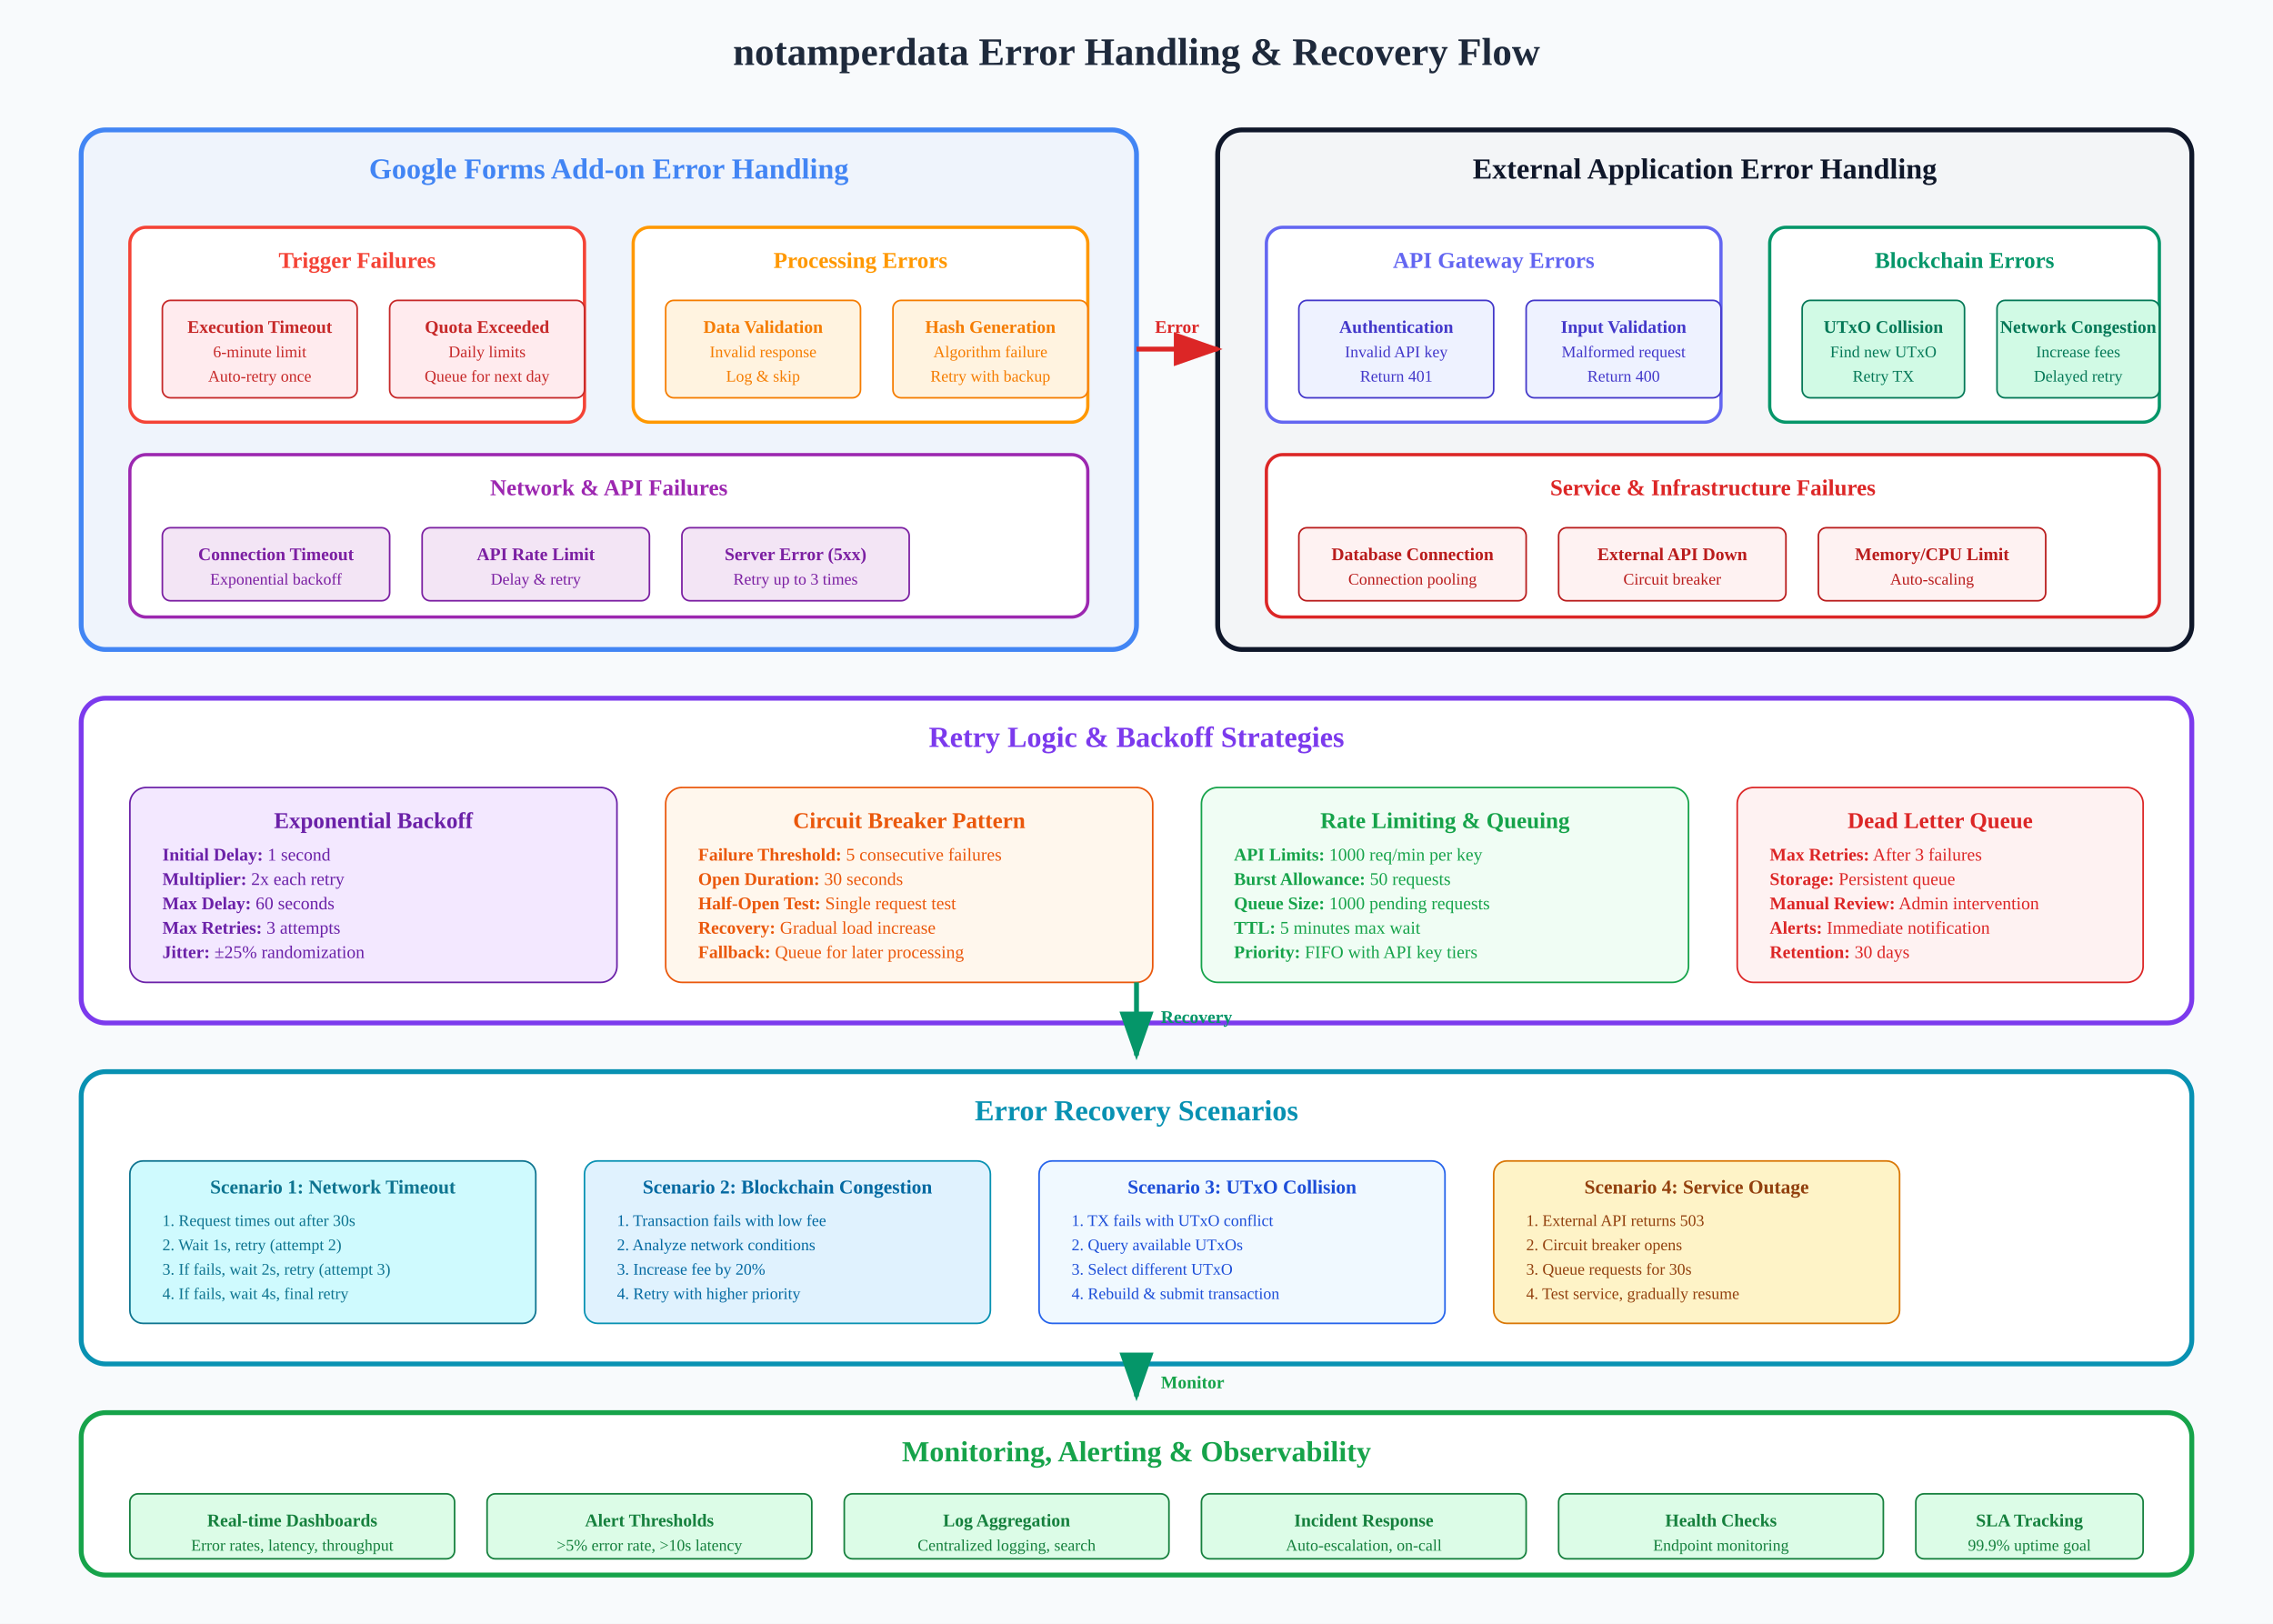
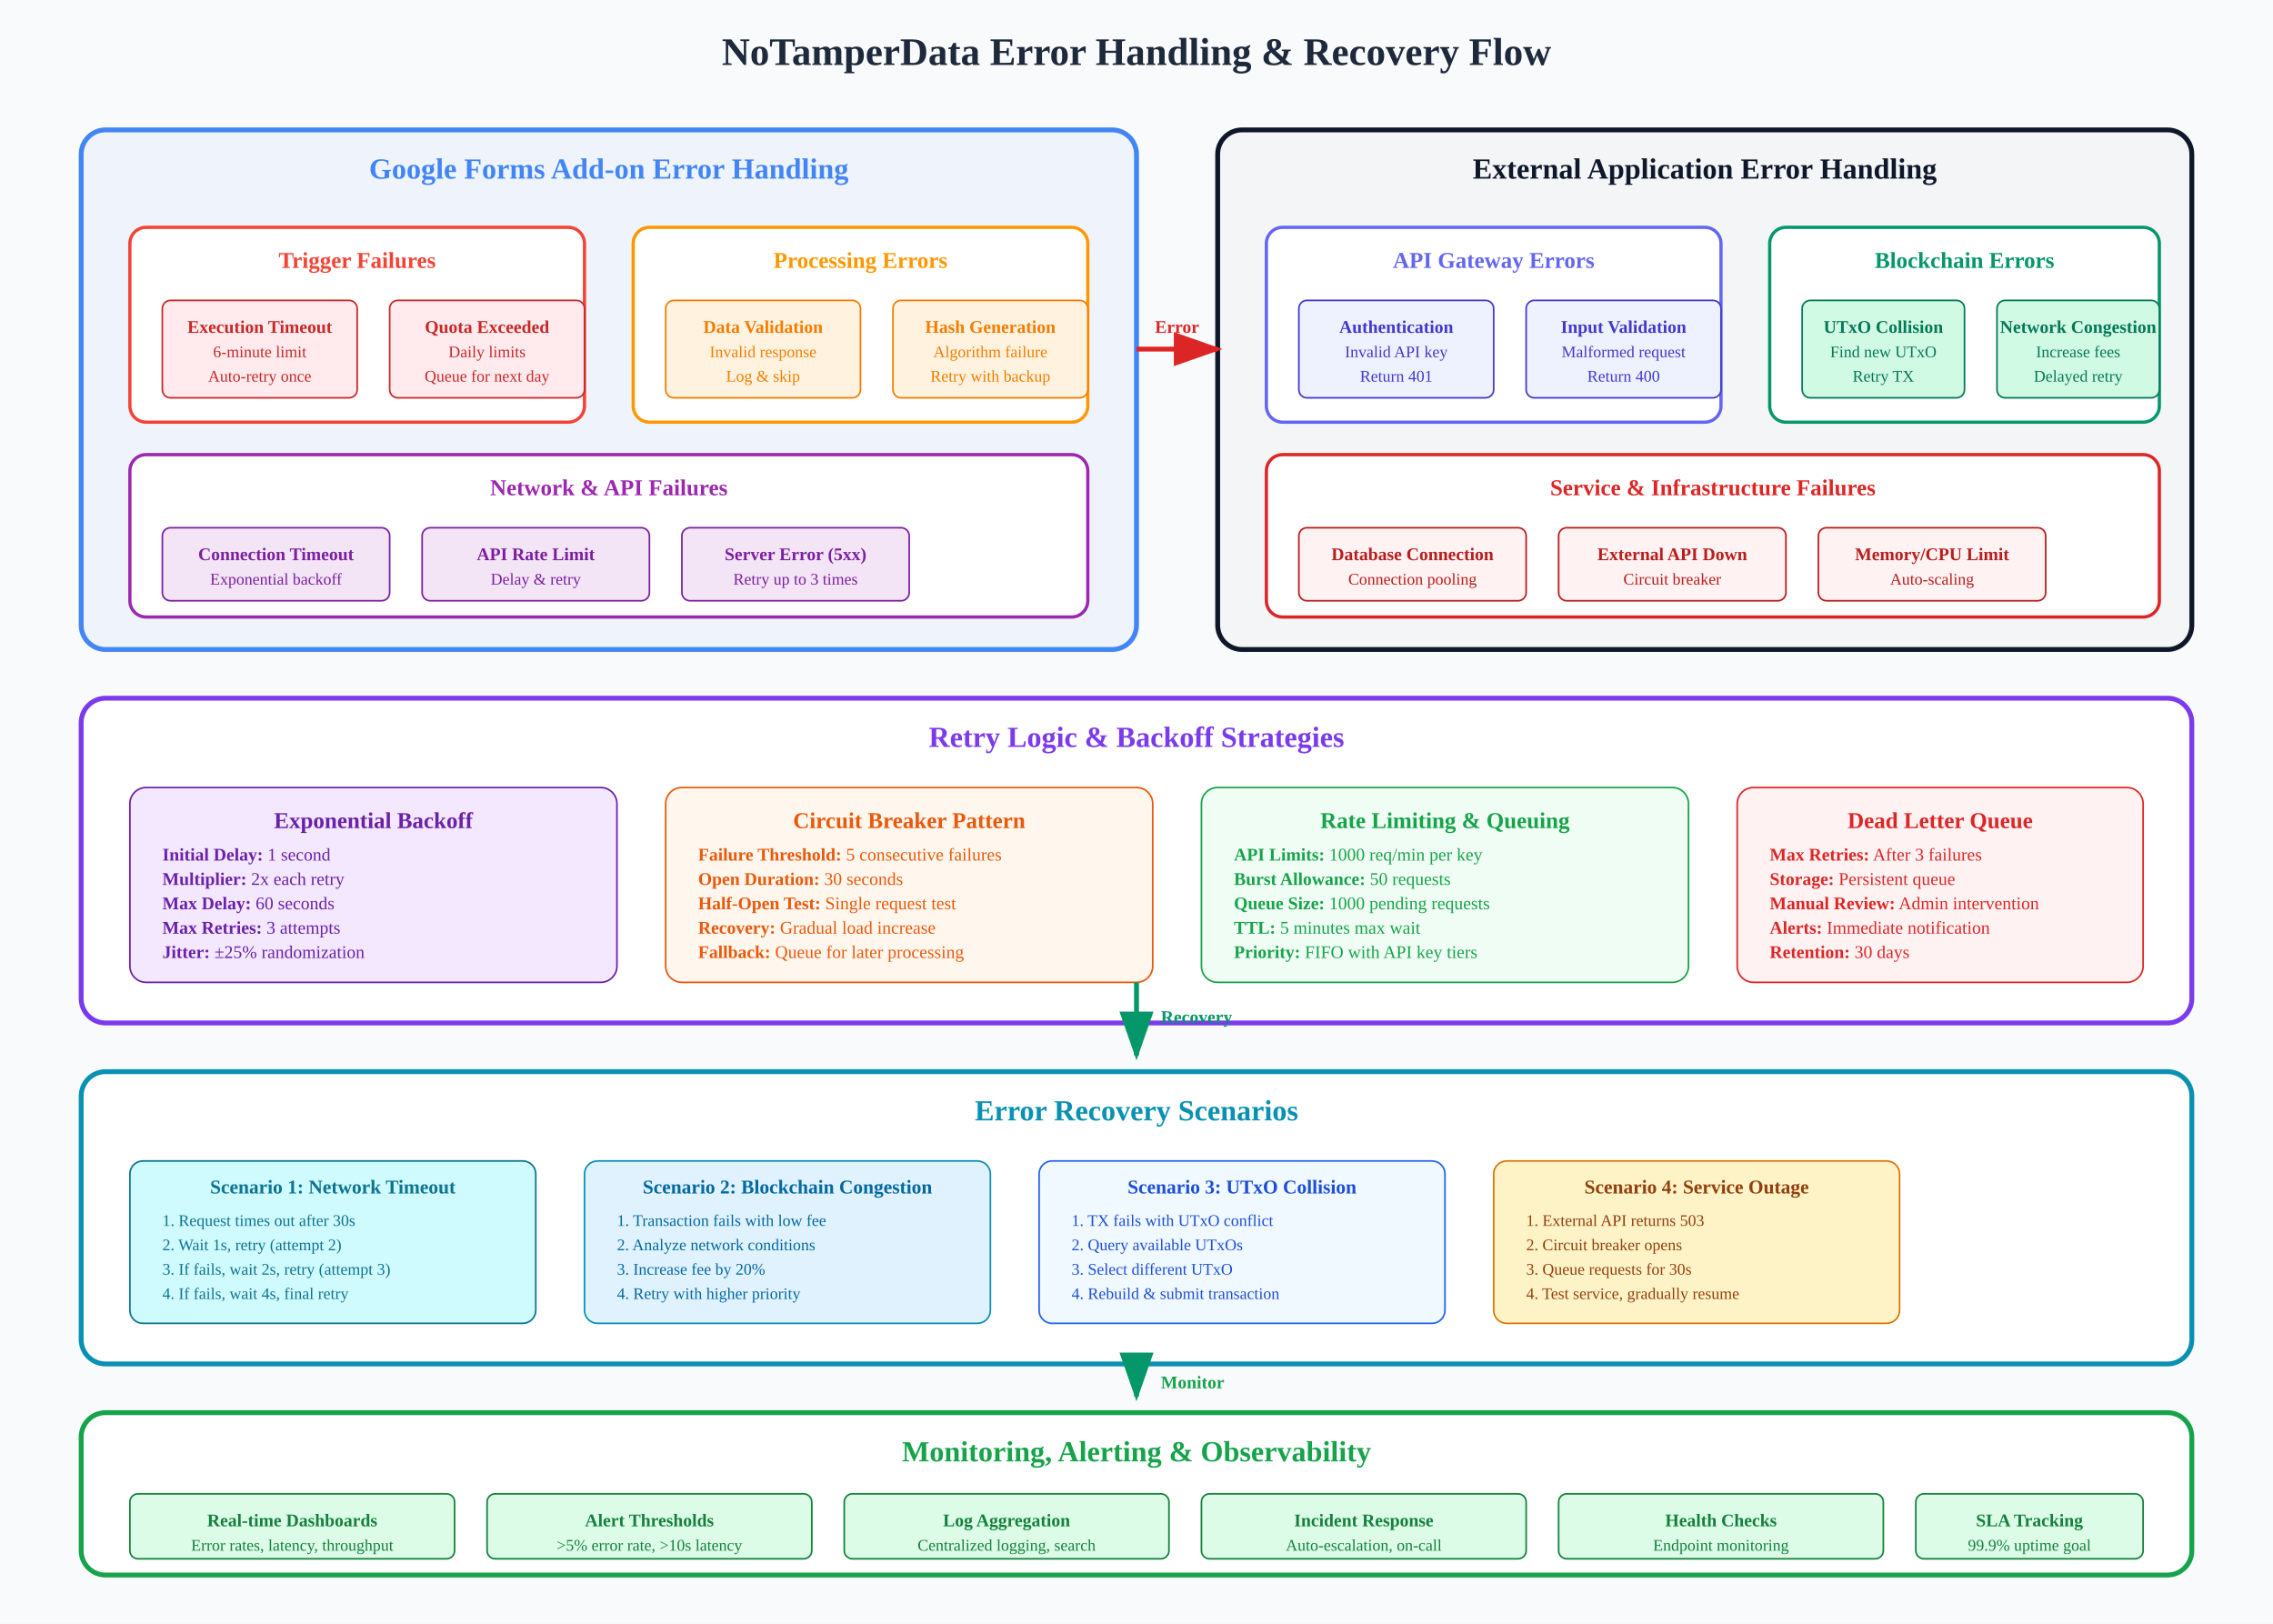
<svg xmlns="http://www.w3.org/2000/svg" viewBox="0 0 1400 1000">
  <rect width="1400" height="1000" fill="#f8fafc" />
-   <text x="700" y="40" text-anchor="middle" fill="#1e293b" font-size="24" font-weight="bold">notamperdata Error Handling &amp; Recovery Flow</text>
+   <text x="700" y="40" text-anchor="middle" fill="#1e293b" font-size="24" font-weight="bold">NoTamperData Error Handling &amp; Recovery Flow</text>
  <rect x="50" y="80" width="650" height="320" rx="15" fill="#4285f4" fill-opacity="0.05" stroke="#4285f4" stroke-width="3" />
  <text x="375" y="110" text-anchor="middle" fill="#4285f4" font-size="18" font-weight="bold">Google Forms Add-on Error Handling</text>
  <rect x="80" y="140" width="280" height="120" rx="10" fill="#ffffff" stroke="#f44336" stroke-width="2" />
  <text x="220" y="165" text-anchor="middle" fill="#f44336" font-size="14" font-weight="bold">Trigger Failures</text>
  <rect x="100" y="185" width="120" height="60" rx="5" fill="#ffebee" stroke="#c62828" stroke-width="1" />
  <text x="160" y="205" text-anchor="middle" fill="#c62828" font-size="11" font-weight="bold">Execution Timeout</text>
  <text x="160" y="220" text-anchor="middle" fill="#c62828" font-size="10">6-minute limit</text>
  <text x="160" y="235" text-anchor="middle" fill="#c62828" font-size="10">Auto-retry once</text>
  <rect x="240" y="185" width="120" height="60" rx="5" fill="#ffebee" stroke="#c62828" stroke-width="1" />
  <text x="300" y="205" text-anchor="middle" fill="#c62828" font-size="11" font-weight="bold">Quota Exceeded</text>
  <text x="300" y="220" text-anchor="middle" fill="#c62828" font-size="10">Daily limits</text>
  <text x="300" y="235" text-anchor="middle" fill="#c62828" font-size="10">Queue for next day</text>
  <rect x="390" y="140" width="280" height="120" rx="10" fill="#ffffff" stroke="#ff9800" stroke-width="2" />
  <text x="530" y="165" text-anchor="middle" fill="#ff9800" font-size="14" font-weight="bold">Processing Errors</text>
  <rect x="410" y="185" width="120" height="60" rx="5" fill="#fff3e0" stroke="#f57c00" stroke-width="1" />
  <text x="470" y="205" text-anchor="middle" fill="#f57c00" font-size="11" font-weight="bold">Data Validation</text>
  <text x="470" y="220" text-anchor="middle" fill="#f57c00" font-size="10">Invalid response</text>
  <text x="470" y="235" text-anchor="middle" fill="#f57c00" font-size="10">Log &amp; skip</text>
  <rect x="550" y="185" width="120" height="60" rx="5" fill="#fff3e0" stroke="#f57c00" stroke-width="1" />
  <text x="610" y="205" text-anchor="middle" fill="#f57c00" font-size="11" font-weight="bold">Hash Generation</text>
  <text x="610" y="220" text-anchor="middle" fill="#f57c00" font-size="10">Algorithm failure</text>
  <text x="610" y="235" text-anchor="middle" fill="#f57c00" font-size="10">Retry with backup</text>
  <rect x="80" y="280" width="590" height="100" rx="10" fill="#ffffff" stroke="#9c27b0" stroke-width="2" />
  <text x="375" y="305" text-anchor="middle" fill="#9c27b0" font-size="14" font-weight="bold">Network &amp; API Failures</text>
  <rect x="100" y="325" width="140" height="45" rx="5" fill="#f3e5f5" stroke="#7b1fa2" stroke-width="1" />
  <text x="170" y="345" text-anchor="middle" fill="#7b1fa2" font-size="11" font-weight="bold">Connection Timeout</text>
  <text x="170" y="360" text-anchor="middle" fill="#7b1fa2" font-size="10">Exponential backoff</text>
  <rect x="260" y="325" width="140" height="45" rx="5" fill="#f3e5f5" stroke="#7b1fa2" stroke-width="1" />
  <text x="330" y="345" text-anchor="middle" fill="#7b1fa2" font-size="11" font-weight="bold">API Rate Limit</text>
  <text x="330" y="360" text-anchor="middle" fill="#7b1fa2" font-size="10">Delay &amp; retry</text>
  <rect x="420" y="325" width="140" height="45" rx="5" fill="#f3e5f5" stroke="#7b1fa2" stroke-width="1" />
  <text x="490" y="345" text-anchor="middle" fill="#7b1fa2" font-size="11" font-weight="bold">Server Error (5xx)</text>
  <text x="490" y="360" text-anchor="middle" fill="#7b1fa2" font-size="10">Retry up to 3 times</text>
  <rect x="750" y="80" width="600" height="320" rx="15" fill="#0f172a" fill-opacity="0.02" stroke="#0f172a" stroke-width="3" />
  <text x="1050" y="110" text-anchor="middle" fill="#0f172a" font-size="18" font-weight="bold">External Application Error Handling</text>
  <rect x="780" y="140" width="280" height="120" rx="10" fill="#ffffff" stroke="#6366f1" stroke-width="2" />
  <text x="920" y="165" text-anchor="middle" fill="#6366f1" font-size="14" font-weight="bold">API Gateway Errors</text>
  <rect x="800" y="185" width="120" height="60" rx="5" fill="#eef2ff" stroke="#4338ca" stroke-width="1" />
  <text x="860" y="205" text-anchor="middle" fill="#4338ca" font-size="11" font-weight="bold">Authentication</text>
  <text x="860" y="220" text-anchor="middle" fill="#4338ca" font-size="10">Invalid API key</text>
  <text x="860" y="235" text-anchor="middle" fill="#4338ca" font-size="10">Return 401</text>
  <rect x="940" y="185" width="120" height="60" rx="5" fill="#eef2ff" stroke="#4338ca" stroke-width="1" />
  <text x="1000" y="205" text-anchor="middle" fill="#4338ca" font-size="11" font-weight="bold">Input Validation</text>
  <text x="1000" y="220" text-anchor="middle" fill="#4338ca" font-size="10">Malformed request</text>
  <text x="1000" y="235" text-anchor="middle" fill="#4338ca" font-size="10">Return 400</text>
  <rect x="1090" y="140" width="240" height="120" rx="10" fill="#ffffff" stroke="#059669" stroke-width="2" />
  <text x="1210" y="165" text-anchor="middle" fill="#059669" font-size="14" font-weight="bold">Blockchain Errors</text>
  <rect x="1110" y="185" width="100" height="60" rx="5" fill="#d1fae5" stroke="#047857" stroke-width="1" />
  <text x="1160" y="205" text-anchor="middle" fill="#047857" font-size="11" font-weight="bold">UTxO Collision</text>
  <text x="1160" y="220" text-anchor="middle" fill="#047857" font-size="10">Find new UTxO</text>
  <text x="1160" y="235" text-anchor="middle" fill="#047857" font-size="10">Retry TX</text>
  <rect x="1230" y="185" width="100" height="60" rx="5" fill="#d1fae5" stroke="#047857" stroke-width="1" />
  <text x="1280" y="205" text-anchor="middle" fill="#047857" font-size="11" font-weight="bold">Network Congestion</text>
  <text x="1280" y="220" text-anchor="middle" fill="#047857" font-size="10">Increase fees</text>
  <text x="1280" y="235" text-anchor="middle" fill="#047857" font-size="10">Delayed retry</text>
  <rect x="780" y="280" width="550" height="100" rx="10" fill="#ffffff" stroke="#dc2626" stroke-width="2" />
  <text x="1055" y="305" text-anchor="middle" fill="#dc2626" font-size="14" font-weight="bold">Service &amp; Infrastructure Failures</text>
  <rect x="800" y="325" width="140" height="45" rx="5" fill="#fef2f2" stroke="#b91c1c" stroke-width="1" />
  <text x="870" y="345" text-anchor="middle" fill="#b91c1c" font-size="11" font-weight="bold">Database Connection</text>
  <text x="870" y="360" text-anchor="middle" fill="#b91c1c" font-size="10">Connection pooling</text>
  <rect x="960" y="325" width="140" height="45" rx="5" fill="#fef2f2" stroke="#b91c1c" stroke-width="1" />
  <text x="1030" y="345" text-anchor="middle" fill="#b91c1c" font-size="11" font-weight="bold">External API Down</text>
  <text x="1030" y="360" text-anchor="middle" fill="#b91c1c" font-size="10">Circuit breaker</text>
  <rect x="1120" y="325" width="140" height="45" rx="5" fill="#fef2f2" stroke="#b91c1c" stroke-width="1" />
  <text x="1190" y="345" text-anchor="middle" fill="#b91c1c" font-size="11" font-weight="bold">Memory/CPU Limit</text>
  <text x="1190" y="360" text-anchor="middle" fill="#b91c1c" font-size="10">Auto-scaling</text>
  <rect x="50" y="430" width="1300" height="200" rx="15" fill="#ffffff" stroke="#7c3aed" stroke-width="3" />
  <text x="700" y="460" text-anchor="middle" fill="#7c3aed" font-size="18" font-weight="bold">Retry Logic &amp; Backoff Strategies</text>
  <rect x="80" y="485" width="300" height="120" rx="10" fill="#f3e8ff" stroke="#6b21a8" stroke-width="1" />
  <text x="230" y="510" text-anchor="middle" fill="#6b21a8" font-size="14" font-weight="bold">Exponential Backoff</text>
  <text x="100" y="530" fill="#6b21a8" font-size="11">
    <tspan font-weight="bold">Initial Delay:</tspan> 1 second</text>
  <text x="100" y="545" fill="#6b21a8" font-size="11">
    <tspan font-weight="bold">Multiplier:</tspan> 2x each retry</text>
  <text x="100" y="560" fill="#6b21a8" font-size="11">
    <tspan font-weight="bold">Max Delay:</tspan> 60 seconds</text>
  <text x="100" y="575" fill="#6b21a8" font-size="11">
    <tspan font-weight="bold">Max Retries:</tspan> 3 attempts</text>
  <text x="100" y="590" fill="#6b21a8" font-size="11">
    <tspan font-weight="bold">Jitter:</tspan> ±25% randomization</text>
  <rect x="410" y="485" width="300" height="120" rx="10" fill="#fff7ed" stroke="#ea580c" stroke-width="1" />
  <text x="560" y="510" text-anchor="middle" fill="#ea580c" font-size="14" font-weight="bold">Circuit Breaker Pattern</text>
  <text x="430" y="530" fill="#ea580c" font-size="11">
    <tspan font-weight="bold">Failure Threshold:</tspan> 5 consecutive failures</text>
  <text x="430" y="545" fill="#ea580c" font-size="11">
    <tspan font-weight="bold">Open Duration:</tspan> 30 seconds</text>
  <text x="430" y="560" fill="#ea580c" font-size="11">
    <tspan font-weight="bold">Half-Open Test:</tspan> Single request test</text>
  <text x="430" y="575" fill="#ea580c" font-size="11">
    <tspan font-weight="bold">Recovery:</tspan> Gradual load increase</text>
  <text x="430" y="590" fill="#ea580c" font-size="11">
    <tspan font-weight="bold">Fallback:</tspan> Queue for later processing</text>
  <rect x="740" y="485" width="300" height="120" rx="10" fill="#f0fdf4" stroke="#16a34a" stroke-width="1" />
  <text x="890" y="510" text-anchor="middle" fill="#16a34a" font-size="14" font-weight="bold">Rate Limiting &amp; Queuing</text>
  <text x="760" y="530" fill="#16a34a" font-size="11">
    <tspan font-weight="bold">API Limits:</tspan> 1000 req/min per key</text>
  <text x="760" y="545" fill="#16a34a" font-size="11">
    <tspan font-weight="bold">Burst Allowance:</tspan> 50 requests</text>
  <text x="760" y="560" fill="#16a34a" font-size="11">
    <tspan font-weight="bold">Queue Size:</tspan> 1000 pending requests</text>
  <text x="760" y="575" fill="#16a34a" font-size="11">
    <tspan font-weight="bold">TTL:</tspan> 5 minutes max wait</text>
  <text x="760" y="590" fill="#16a34a" font-size="11">
    <tspan font-weight="bold">Priority:</tspan> FIFO with API key tiers</text>
  <rect x="1070" y="485" width="250" height="120" rx="10" fill="#fef2f2" stroke="#dc2626" stroke-width="1" />
  <text x="1195" y="510" text-anchor="middle" fill="#dc2626" font-size="14" font-weight="bold">Dead Letter Queue</text>
  <text x="1090" y="530" fill="#dc2626" font-size="11">
    <tspan font-weight="bold">Max Retries:</tspan> After 3 failures</text>
  <text x="1090" y="545" fill="#dc2626" font-size="11">
    <tspan font-weight="bold">Storage:</tspan> Persistent queue</text>
  <text x="1090" y="560" fill="#dc2626" font-size="11">
    <tspan font-weight="bold">Manual Review:</tspan> Admin intervention</text>
  <text x="1090" y="575" fill="#dc2626" font-size="11">
    <tspan font-weight="bold">Alerts:</tspan> Immediate notification</text>
  <text x="1090" y="590" fill="#dc2626" font-size="11">
    <tspan font-weight="bold">Retention:</tspan> 30 days</text>
  <rect x="50" y="660" width="1300" height="180" rx="15" fill="#ffffff" stroke="#0891b2" stroke-width="3" />
  <text x="700" y="690" text-anchor="middle" fill="#0891b2" font-size="18" font-weight="bold">Error Recovery Scenarios</text>
  <rect x="80" y="715" width="250" height="100" rx="8" fill="#cffafe" stroke="#0e7490" stroke-width="1" />
  <text x="205" y="735" text-anchor="middle" fill="#0e7490" font-size="12" font-weight="bold">Scenario 1: Network Timeout</text>
  <text x="100" y="755" fill="#0e7490" font-size="10">1. Request times out after 30s</text>
  <text x="100" y="770" fill="#0e7490" font-size="10">2. Wait 1s, retry (attempt 2)</text>
  <text x="100" y="785" fill="#0e7490" font-size="10">3. If fails, wait 2s, retry (attempt 3)</text>
  <text x="100" y="800" fill="#0e7490" font-size="10">4. If fails, wait 4s, final retry</text>
  <rect x="360" y="715" width="250" height="100" rx="8" fill="#e0f2fe" stroke="#0891b2" stroke-width="1" />
  <text x="485" y="735" text-anchor="middle" fill="#0369a1" font-size="12" font-weight="bold">Scenario 2: Blockchain Congestion</text>
  <text x="380" y="755" fill="#0369a1" font-size="10">1. Transaction fails with low fee</text>
  <text x="380" y="770" fill="#0369a1" font-size="10">2. Analyze network conditions</text>
  <text x="380" y="785" fill="#0369a1" font-size="10">3. Increase fee by 20%</text>
  <text x="380" y="800" fill="#0369a1" font-size="10">4. Retry with higher priority</text>
  <rect x="640" y="715" width="250" height="100" rx="8" fill="#f0f9ff" stroke="#2563eb" stroke-width="1" />
  <text x="765" y="735" text-anchor="middle" fill="#1d4ed8" font-size="12" font-weight="bold">Scenario 3: UTxO Collision</text>
  <text x="660" y="755" fill="#1d4ed8" font-size="10">1. TX fails with UTxO conflict</text>
  <text x="660" y="770" fill="#1d4ed8" font-size="10">2. Query available UTxOs</text>
  <text x="660" y="785" fill="#1d4ed8" font-size="10">3. Select different UTxO</text>
  <text x="660" y="800" fill="#1d4ed8" font-size="10">4. Rebuild &amp; submit transaction</text>
  <rect x="920" y="715" width="250" height="100" rx="8" fill="#fef3c7" stroke="#d97706" stroke-width="1" />
  <text x="1045" y="735" text-anchor="middle" fill="#92400e" font-size="12" font-weight="bold">Scenario 4: Service Outage</text>
  <text x="940" y="755" fill="#92400e" font-size="10">1. External API returns 503</text>
  <text x="940" y="770" fill="#92400e" font-size="10">2. Circuit breaker opens</text>
  <text x="940" y="785" fill="#92400e" font-size="10">3. Queue requests for 30s</text>
  <text x="940" y="800" fill="#92400e" font-size="10">4. Test service, gradually resume</text>
  <rect x="50" y="870" width="1300" height="100" rx="15" fill="#ffffff" stroke="#16a34a" stroke-width="3" />
  <text x="700" y="900" text-anchor="middle" fill="#16a34a" font-size="18" font-weight="bold">Monitoring, Alerting &amp; Observability</text>
  <rect x="80" y="920" width="200" height="40" rx="5" fill="#dcfce7" stroke="#15803d" stroke-width="1" />
  <text x="180" y="940" text-anchor="middle" fill="#15803d" font-size="11" font-weight="bold">Real-time Dashboards</text>
  <text x="180" y="955" text-anchor="middle" fill="#15803d" font-size="10">Error rates, latency, throughput</text>
  <rect x="300" y="920" width="200" height="40" rx="5" fill="#dcfce7" stroke="#15803d" stroke-width="1" />
  <text x="400" y="940" text-anchor="middle" fill="#15803d" font-size="11" font-weight="bold">Alert Thresholds</text>
  <text x="400" y="955" text-anchor="middle" fill="#15803d" font-size="10">&gt;5% error rate, &gt;10s latency</text>
  <rect x="520" y="920" width="200" height="40" rx="5" fill="#dcfce7" stroke="#15803d" stroke-width="1" />
  <text x="620" y="940" text-anchor="middle" fill="#15803d" font-size="11" font-weight="bold">Log Aggregation</text>
  <text x="620" y="955" text-anchor="middle" fill="#15803d" font-size="10">Centralized logging, search</text>
  <rect x="740" y="920" width="200" height="40" rx="5" fill="#dcfce7" stroke="#15803d" stroke-width="1" />
  <text x="840" y="940" text-anchor="middle" fill="#15803d" font-size="11" font-weight="bold">Incident Response</text>
  <text x="840" y="955" text-anchor="middle" fill="#15803d" font-size="10">Auto-escalation, on-call</text>
  <rect x="960" y="920" width="200" height="40" rx="5" fill="#dcfce7" stroke="#15803d" stroke-width="1" />
  <text x="1060" y="940" text-anchor="middle" fill="#15803d" font-size="11" font-weight="bold">Health Checks</text>
  <text x="1060" y="955" text-anchor="middle" fill="#15803d" font-size="10">Endpoint monitoring</text>
  <rect x="1180" y="920" width="140" height="40" rx="5" fill="#dcfce7" stroke="#15803d" stroke-width="1" />
  <text x="1250" y="940" text-anchor="middle" fill="#15803d" font-size="11" font-weight="bold">SLA Tracking</text>
  <text x="1250" y="955" text-anchor="middle" fill="#15803d" font-size="10">99.9% uptime goal</text>
  <defs>
    <marker id="arrow" markerWidth="10" markerHeight="7" refX="9" refY="3.5" orient="auto">
      <polygon points="0 0, 10 3.5, 0 7" fill="#059669" />
    </marker>
    <marker id="arrow-red" markerWidth="10" markerHeight="7" refX="9" refY="3.5" orient="auto">
      <polygon points="0 0, 10 3.5, 0 7" fill="#dc2626" />
    </marker>
  </defs>
  <line x1="700" y1="215" x2="750" y2="215" stroke="#dc2626" stroke-width="3" marker-end="url(#arrow-red)" />
  <text x="725" y="205" text-anchor="middle" fill="#dc2626" font-size="11" font-weight="bold">Error</text>
  <line x1="700" y1="605" x2="700" y2="650" stroke="#059669" stroke-width="3" marker-end="url(#arrow)" />
  <text x="715" y="630" fill="#059669" font-size="11" font-weight="bold">Recovery</text>
  <line x1="700" y1="840" x2="700" y2="860" stroke="#16a34a" stroke-width="3" marker-end="url(#arrow)" />
  <text x="715" y="855" fill="#16a34a" font-size="11" font-weight="bold">Monitor</text>
</svg>
